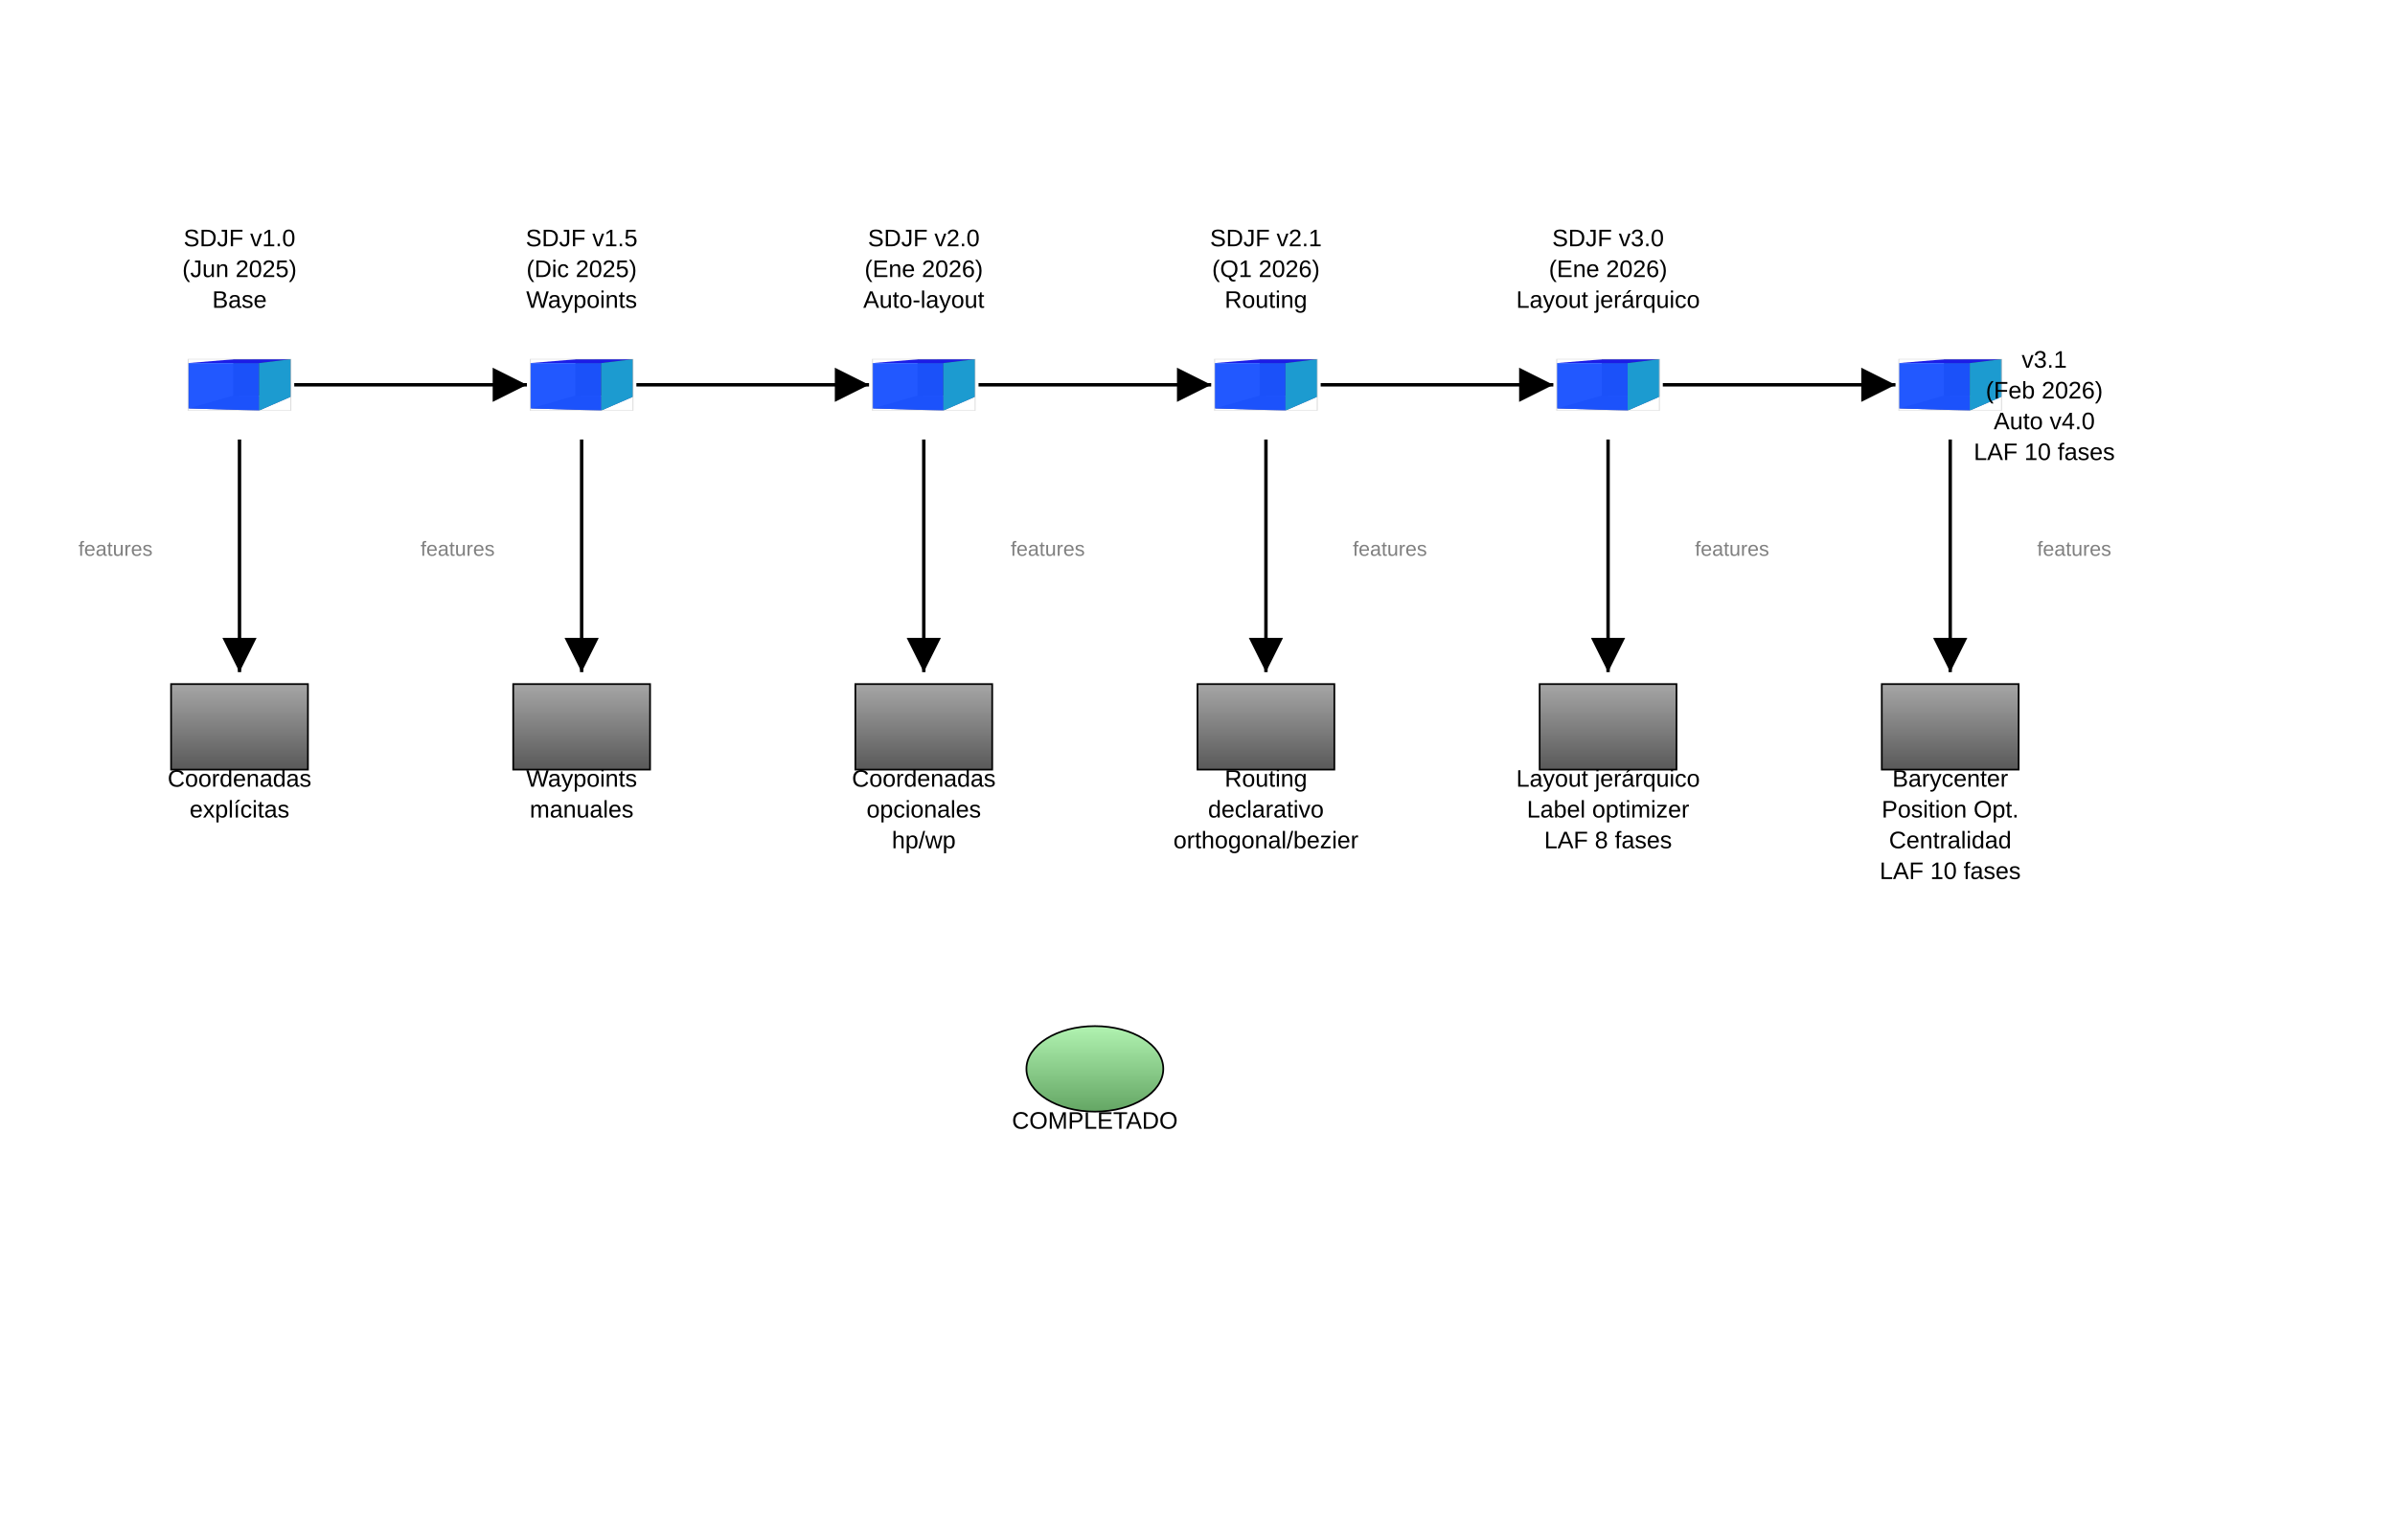
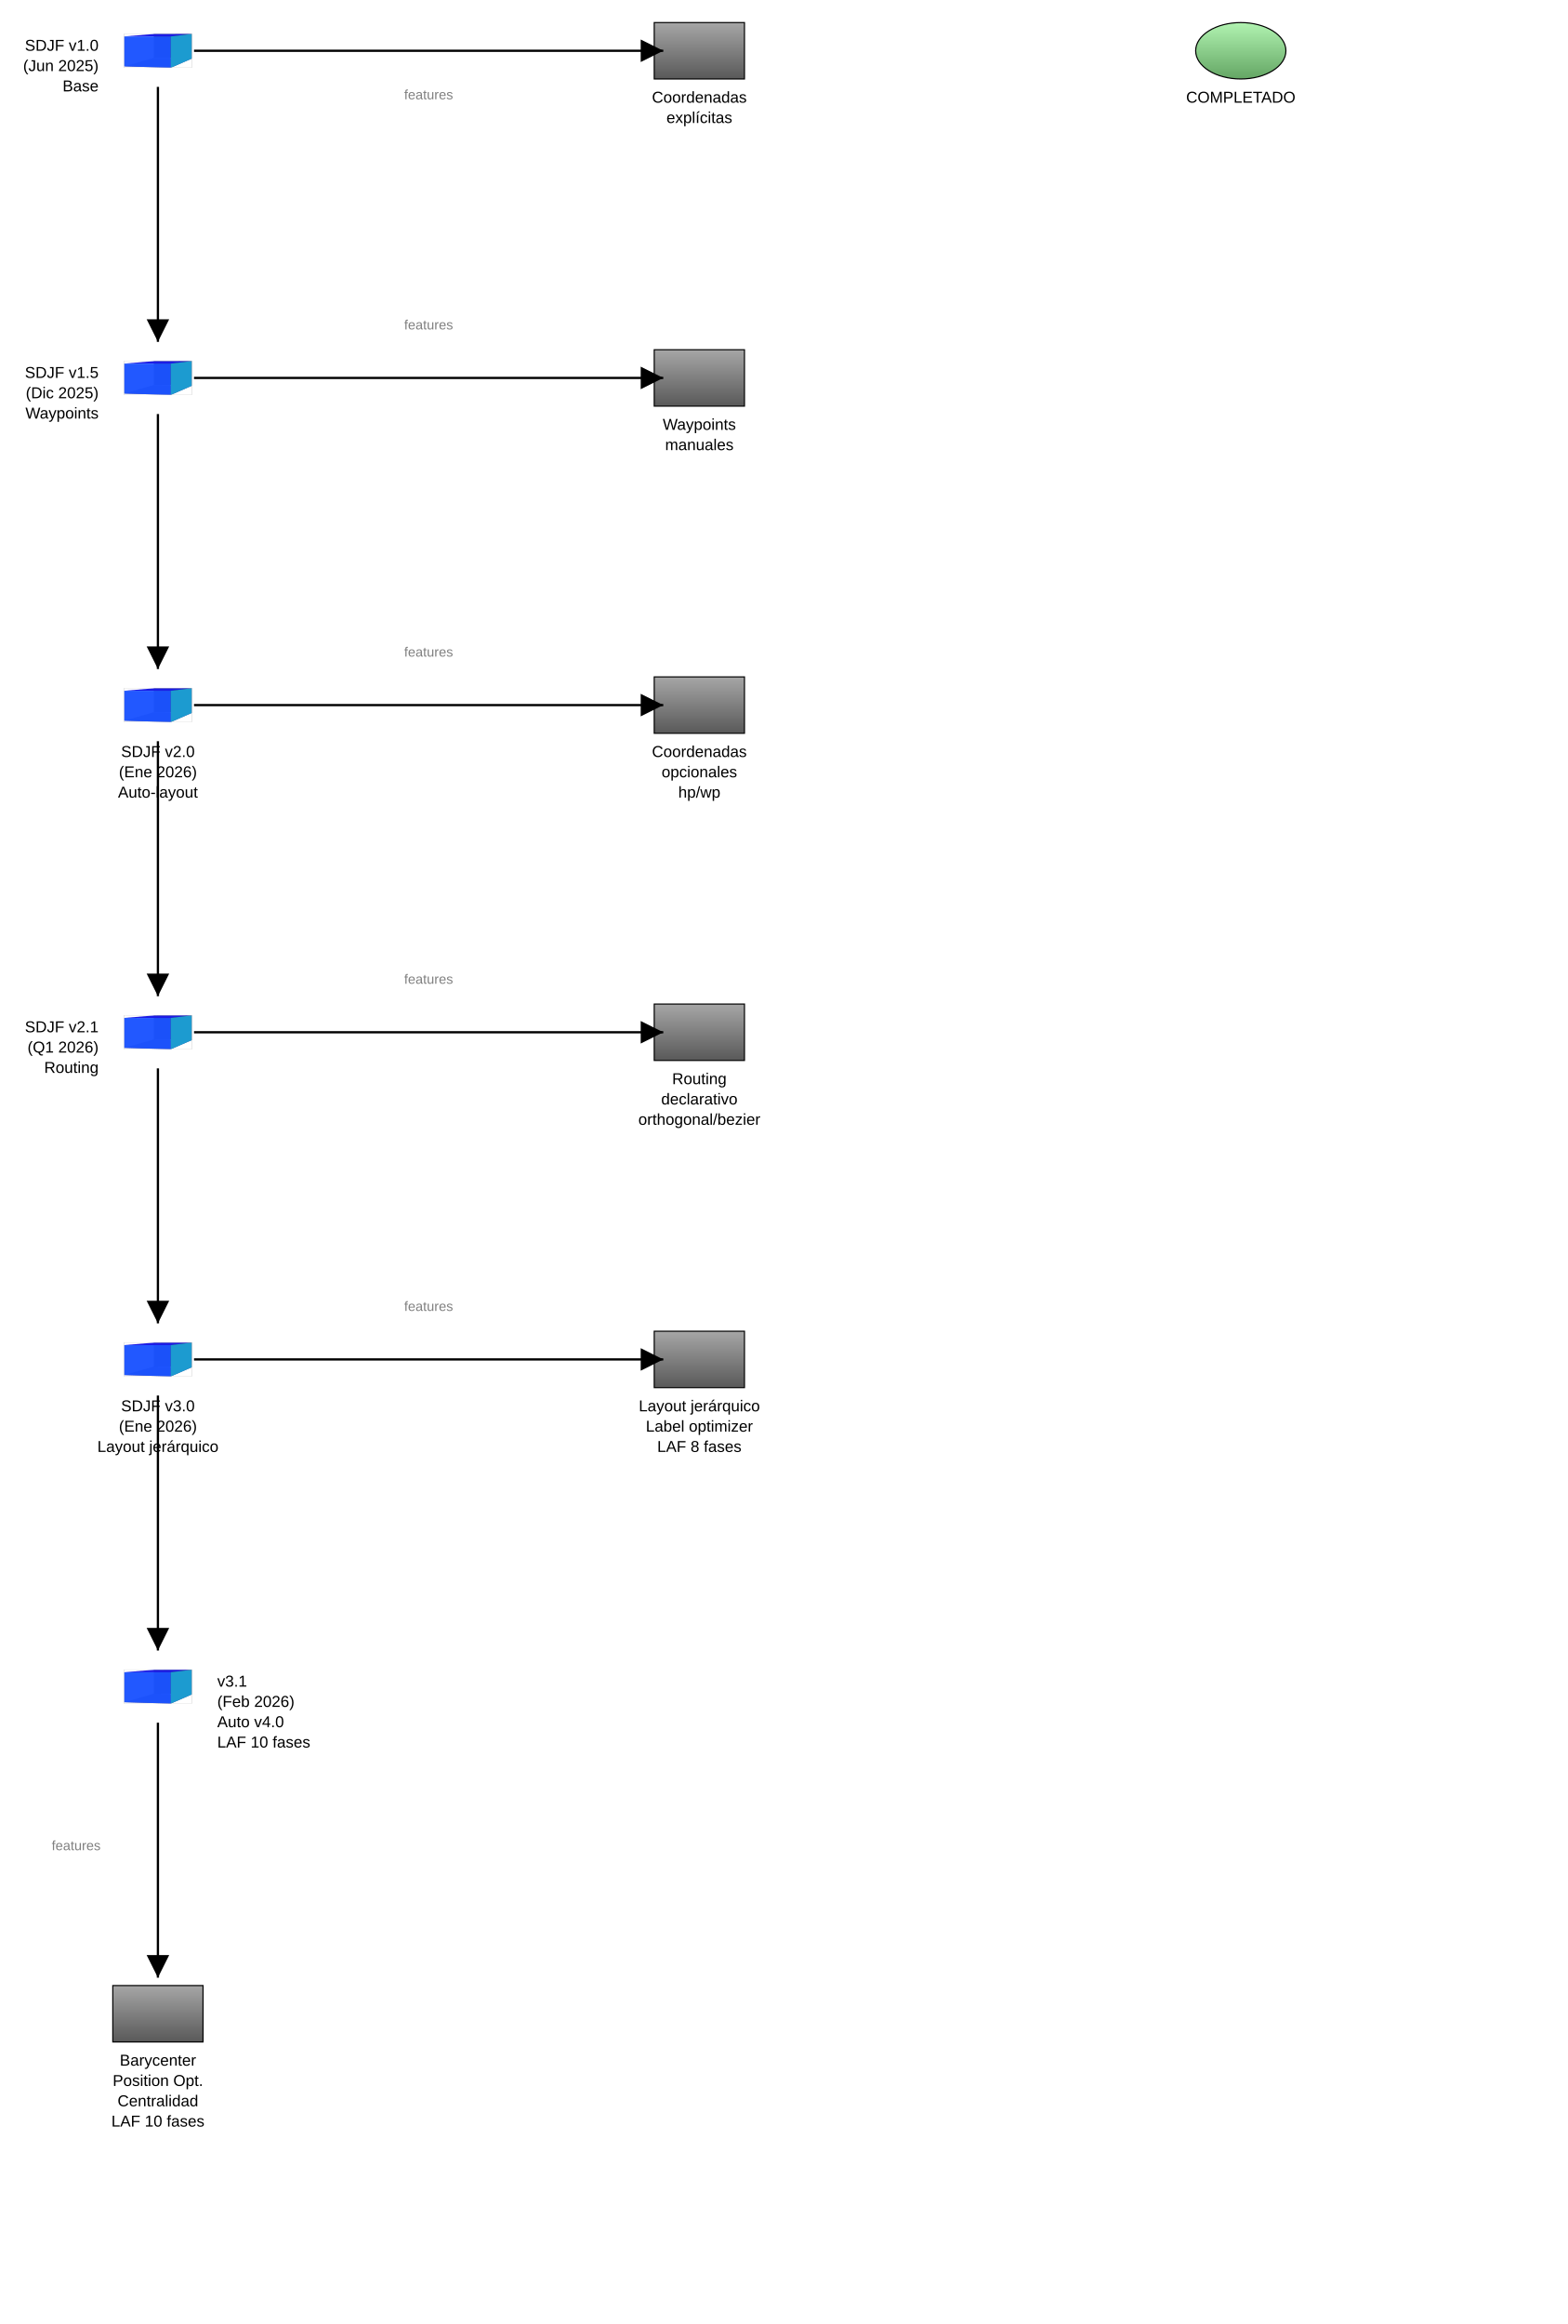
- <svg xmlns="http://www.w3.org/2000/svg" baseProfile="full" height="900" version="1.1" viewBox="0,0,1400,900" width="1400">
+ <svg xmlns="http://www.w3.org/2000/svg" baseProfile="full" height="2060.0" version="1.1" viewBox="0,0,1390.0,2060.0" width="1390.0">
  <defs>
    <marker id="arrow-end" markerHeight="10" markerWidth="10" orient="auto" refX="10" refY="5">
      <path d="M 0 0 L 10 5 L 0 10 z" fill="black" />
    </marker>
    <marker id="arrow-start" markerHeight="10" markerWidth="10" orient="auto" refX="0" refY="5">
      <path d="M 10 0 L 0 5 L 10 10 z" fill="black" />
    </marker>
    <linearGradient id="gradient-v1.0" x1="0%" x2="0%" y1="0%" y2="100%">
      <stop offset="0%" stop-color="#b1f3b1" />
      <stop offset="100%" stop-color="#64a664" />
    </linearGradient>
    <linearGradient id="gradient-v1.5" x1="0%" x2="0%" y1="0%" y2="100%">
      <stop offset="0%" stop-color="#c5e3ed" />
      <stop offset="100%" stop-color="#7997a1" />
    </linearGradient>
    <linearGradient id="gradient-v2.0" x1="0%" x2="0%" y1="0%" y2="100%">
      <stop offset="0%" stop-color="#ffe34c" />
      <stop offset="100%" stop-color="#b29600" />
    </linearGradient>
    <linearGradient id="gradient-v2.1" x1="0%" x2="0%" y1="0%" y2="100%">
      <stop offset="0%" stop-color="#ffc04c" />
      <stop offset="100%" stop-color="#b27300" />
    </linearGradient>
    <linearGradient id="gradient-v3.0" x1="0%" x2="0%" y1="0%" y2="100%">
      <stop offset="0%" stop-color="#ffe34c" />
      <stop offset="100%" stop-color="#b29600" />
    </linearGradient>
    <linearGradient id="gradient-v3.1" x1="0%" x2="0%" y1="0%" y2="100%">
      <stop offset="0%" stop-color="#a6a6a6" />
      <stop offset="100%" stop-color="#595959" />
    </linearGradient>
    <linearGradient id="gradient-feat-coords" x1="0%" x2="0%" y1="0%" y2="100%">
      <stop offset="0%" stop-color="#a6a6a6" />
      <stop offset="100%" stop-color="#595959" />
    </linearGradient>
    <linearGradient id="gradient-feat-waypoints" x1="0%" x2="0%" y1="0%" y2="100%">
      <stop offset="0%" stop-color="#a6a6a6" />
      <stop offset="100%" stop-color="#595959" />
    </linearGradient>
    <linearGradient id="gradient-feat-autolayout" x1="0%" x2="0%" y1="0%" y2="100%">
      <stop offset="0%" stop-color="#a6a6a6" />
      <stop offset="100%" stop-color="#595959" />
    </linearGradient>
    <linearGradient id="gradient-feat-routing" x1="0%" x2="0%" y1="0%" y2="100%">
      <stop offset="0%" stop-color="#a6a6a6" />
      <stop offset="100%" stop-color="#595959" />
    </linearGradient>
    <linearGradient id="gradient-feat-hierarchical" x1="0%" x2="0%" y1="0%" y2="100%">
      <stop offset="0%" stop-color="#a6a6a6" />
      <stop offset="100%" stop-color="#595959" />
    </linearGradient>
    <linearGradient id="gradient-feat-v4" x1="0%" x2="0%" y1="0%" y2="100%">
      <stop offset="0%" stop-color="#a6a6a6" />
      <stop offset="100%" stop-color="#595959" />
    </linearGradient>
    <linearGradient id="gradient-status-done" x1="0%" x2="0%" y1="0%" y2="100%">
      <stop offset="0%" stop-color="#b1f3b1" />
      <stop offset="100%" stop-color="#64a664" />
    </linearGradient>
  </defs>
  <g id="v1.0">
-     <g transform="translate(110.0,210.0) scale(1.204819,0.6928406) translate(-0.9,-1.4)">
+     <g transform="translate(110.0,30.0) scale(1.204819,0.6928406) translate(-0.9,-1.4)">
      <path d="M 22.754,32.117 0.945,43 V 4.729 L 22.754,1.57 Z" fill="#e9e9ff" stroke="none" />
      <path d="M 50.713,33.121 V 1.463 L 22.754,1.57 V 32.117 Z" fill="#353564" stroke="none" />
      <path d="M 50.713,33.121 35.296,44.771 0.945,43 22.754,32.117 Z" fill="#4d4d9f" stroke="none" />
      <path d="M 50.713,1.463 35.296,4.738 0.945,4.729 22.754,1.57 Z" fill="#1c1ce6" opacity="1" stroke="none" />
      <path d="M 35.296,44.771 V 4.738 L 0.945,4.729 V 43 Z" fill="#1a52ff" opacity="0.96" stroke="none" />
      <path d="M 50.713,33.121 35.296,44.771 V 4.738 L 50.713,1.463 Z" fill="#1c9bd0" stroke="none" />
      <rect fill="none" height="43.3" opacity="0.67" stroke="#cbcbcb" stroke-width="0.48" width="49.8" x="0.9" y="1.4" />
    </g>
  </g>
  <g id="v1.5">
-     <g transform="translate(310.0,210.0) scale(1.204819,0.6928406) translate(-0.9,-1.4)">
+     <g transform="translate(110.0,320.0) scale(1.204819,0.6928406) translate(-0.9,-1.4)">
      <path d="M 22.754,32.117 0.945,43 V 4.729 L 22.754,1.57 Z" fill="#e9e9ff" stroke="none" />
      <path d="M 50.713,33.121 V 1.463 L 22.754,1.57 V 32.117 Z" fill="#353564" stroke="none" />
      <path d="M 50.713,33.121 35.296,44.771 0.945,43 22.754,32.117 Z" fill="#4d4d9f" stroke="none" />
      <path d="M 50.713,1.463 35.296,4.738 0.945,4.729 22.754,1.57 Z" fill="#1c1ce6" opacity="1" stroke="none" />
      <path d="M 35.296,44.771 V 4.738 L 0.945,4.729 V 43 Z" fill="#1a52ff" opacity="0.96" stroke="none" />
      <path d="M 50.713,33.121 35.296,44.771 V 4.738 L 50.713,1.463 Z" fill="#1c9bd0" stroke="none" />
      <rect fill="none" height="43.3" opacity="0.67" stroke="#cbcbcb" stroke-width="0.48" width="49.8" x="0.9" y="1.4" />
    </g>
  </g>
  <g id="v2.0">
-     <g transform="translate(510.0,210.0) scale(1.204819,0.6928406) translate(-0.9,-1.4)">
+     <g transform="translate(110.0,610.0) scale(1.204819,0.6928406) translate(-0.9,-1.4)">
      <path d="M 22.754,32.117 0.945,43 V 4.729 L 22.754,1.57 Z" fill="#e9e9ff" stroke="none" />
      <path d="M 50.713,33.121 V 1.463 L 22.754,1.57 V 32.117 Z" fill="#353564" stroke="none" />
      <path d="M 50.713,33.121 35.296,44.771 0.945,43 22.754,32.117 Z" fill="#4d4d9f" stroke="none" />
      <path d="M 50.713,1.463 35.296,4.738 0.945,4.729 22.754,1.57 Z" fill="#1c1ce6" opacity="1" stroke="none" />
      <path d="M 35.296,44.771 V 4.738 L 0.945,4.729 V 43 Z" fill="#1a52ff" opacity="0.96" stroke="none" />
      <path d="M 50.713,33.121 35.296,44.771 V 4.738 L 50.713,1.463 Z" fill="#1c9bd0" stroke="none" />
      <rect fill="none" height="43.3" opacity="0.67" stroke="#cbcbcb" stroke-width="0.48" width="49.8" x="0.9" y="1.4" />
    </g>
  </g>
  <g id="v2.1">
-     <g transform="translate(710.0,210.0) scale(1.204819,0.6928406) translate(-0.9,-1.4)">
+     <g transform="translate(110.0,900.0) scale(1.204819,0.6928406) translate(-0.9,-1.4)">
      <path d="M 22.754,32.117 0.945,43 V 4.729 L 22.754,1.57 Z" fill="#e9e9ff" stroke="none" />
      <path d="M 50.713,33.121 V 1.463 L 22.754,1.57 V 32.117 Z" fill="#353564" stroke="none" />
      <path d="M 50.713,33.121 35.296,44.771 0.945,43 22.754,32.117 Z" fill="#4d4d9f" stroke="none" />
      <path d="M 50.713,1.463 35.296,4.738 0.945,4.729 22.754,1.57 Z" fill="#1c1ce6" opacity="1" stroke="none" />
      <path d="M 35.296,44.771 V 4.738 L 0.945,4.729 V 43 Z" fill="#1a52ff" opacity="0.96" stroke="none" />
      <path d="M 50.713,33.121 35.296,44.771 V 4.738 L 50.713,1.463 Z" fill="#1c9bd0" stroke="none" />
      <rect fill="none" height="43.3" opacity="0.67" stroke="#cbcbcb" stroke-width="0.48" width="49.8" x="0.9" y="1.4" />
    </g>
  </g>
  <g id="v3.0">
-     <g transform="translate(910.0,210.0) scale(1.204819,0.6928406) translate(-0.9,-1.4)">
+     <g transform="translate(110.0,1190.0) scale(1.204819,0.6928406) translate(-0.9,-1.4)">
      <path d="M 22.754,32.117 0.945,43 V 4.729 L 22.754,1.57 Z" fill="#e9e9ff" stroke="none" />
      <path d="M 50.713,33.121 V 1.463 L 22.754,1.57 V 32.117 Z" fill="#353564" stroke="none" />
      <path d="M 50.713,33.121 35.296,44.771 0.945,43 22.754,32.117 Z" fill="#4d4d9f" stroke="none" />
      <path d="M 50.713,1.463 35.296,4.738 0.945,4.729 22.754,1.57 Z" fill="#1c1ce6" opacity="1" stroke="none" />
      <path d="M 35.296,44.771 V 4.738 L 0.945,4.729 V 43 Z" fill="#1a52ff" opacity="0.96" stroke="none" />
      <path d="M 50.713,33.121 35.296,44.771 V 4.738 L 50.713,1.463 Z" fill="#1c9bd0" stroke="none" />
      <rect fill="none" height="43.3" opacity="0.67" stroke="#cbcbcb" stroke-width="0.48" width="49.8" x="0.9" y="1.4" />
    </g>
  </g>
  <g id="v3.1">
-     <g transform="translate(1110.0,210.0) scale(1.204819,0.6928406) translate(-0.9,-1.4)">
+     <g transform="translate(110.0,1480.0) scale(1.204819,0.6928406) translate(-0.9,-1.4)">
      <path d="M 22.754,32.117 0.945,43 V 4.729 L 22.754,1.57 Z" fill="#e9e9ff" stroke="none" />
      <path d="M 50.713,33.121 V 1.463 L 22.754,1.57 V 32.117 Z" fill="#353564" stroke="none" />
      <path d="M 50.713,33.121 35.296,44.771 0.945,43 22.754,32.117 Z" fill="#4d4d9f" stroke="none" />
      <path d="M 50.713,1.463 35.296,4.738 0.945,4.729 22.754,1.57 Z" fill="#1c1ce6" opacity="1" stroke="none" />
      <path d="M 35.296,44.771 V 4.738 L 0.945,4.729 V 43 Z" fill="#1a52ff" opacity="0.96" stroke="none" />
      <path d="M 50.713,33.121 35.296,44.771 V 4.738 L 50.713,1.463 Z" fill="#1c9bd0" stroke="none" />
      <rect fill="none" height="43.3" opacity="0.67" stroke="#cbcbcb" stroke-width="0.48" width="49.8" x="0.9" y="1.4" />
    </g>
  </g>
-   <rect fill="url(#gradient-feat-coords)" height="50" stroke="black" width="80" x="100" y="400" />
-   <rect fill="url(#gradient-feat-waypoints)" height="50" stroke="black" width="80" x="300" y="400" />
-   <rect fill="url(#gradient-feat-autolayout)" height="50" stroke="black" width="80" x="500" y="400" />
-   <rect fill="url(#gradient-feat-routing)" height="50" stroke="black" width="80" x="700" y="400" />
-   <rect fill="url(#gradient-feat-hierarchical)" height="50" stroke="black" width="80" x="900" y="400" />
-   <rect fill="url(#gradient-feat-v4)" height="50" stroke="black" width="80" x="1100" y="400" />
-   <ellipse cx="640.0" cy="625.0" fill="url(#gradient-status-done)" rx="40.0" ry="25.0" stroke="black" />
-   <line marker-end="url(#arrow-end)" stroke="black" stroke-width="2" x1="172.0" x2="308.0" y1="225.0" y2="225.0" />
-   <line marker-end="url(#arrow-end)" stroke="black" stroke-width="2" x1="372.0" x2="508.0" y1="225.0" y2="225.0" />
-   <line marker-end="url(#arrow-end)" stroke="black" stroke-width="2" x1="572.0" x2="708.0" y1="225.0" y2="225.0" />
-   <line marker-end="url(#arrow-end)" stroke="black" stroke-width="2" x1="772.0" x2="908.0" y1="225.0" y2="225.0" />
-   <line marker-end="url(#arrow-end)" stroke="black" stroke-width="2" x1="972.0" x2="1108.0" y1="225.0" y2="225.0" />
-   <line marker-end="url(#arrow-end)" stroke="black" stroke-width="2" x1="140.0" x2="140.0" y1="257.0" y2="393.0" />
-   <line marker-end="url(#arrow-end)" stroke="black" stroke-width="2" x1="340.0" x2="340.0" y1="257.0" y2="393.0" />
-   <line marker-end="url(#arrow-end)" stroke="black" stroke-width="2" x1="540.0" x2="540.0" y1="257.0" y2="393.0" />
-   <line marker-end="url(#arrow-end)" stroke="black" stroke-width="2" x1="740.0" x2="740.0" y1="257.0" y2="393.0" />
-   <line marker-end="url(#arrow-end)" stroke="black" stroke-width="2" x1="940.0" x2="940.0" y1="257.0" y2="393.0" />
-   <line marker-end="url(#arrow-end)" stroke="black" stroke-width="2" x1="1140.0" x2="1140.0" y1="257.0" y2="393.0" />
-   <text fill="black" font-family="Arial, sans-serif" font-size="14px" text-anchor="middle" x="140.0" y="144">SDJF v1.0</text>
-   <text fill="black" font-family="Arial, sans-serif" font-size="14px" text-anchor="middle" x="140.0" y="162">(Jun 2025)</text>
-   <text fill="black" font-family="Arial, sans-serif" font-size="14px" text-anchor="middle" x="140.0" y="180">Base</text>
-   <text fill="black" font-family="Arial, sans-serif" font-size="14px" text-anchor="middle" x="340.0" y="144">SDJF v1.5</text>
-   <text fill="black" font-family="Arial, sans-serif" font-size="14px" text-anchor="middle" x="340.0" y="162">(Dic 2025)</text>
-   <text fill="black" font-family="Arial, sans-serif" font-size="14px" text-anchor="middle" x="340.0" y="180">Waypoints</text>
-   <text fill="black" font-family="Arial, sans-serif" font-size="14px" text-anchor="middle" x="540.0" y="144">SDJF v2.0</text>
-   <text fill="black" font-family="Arial, sans-serif" font-size="14px" text-anchor="middle" x="540.0" y="162">(Ene 2026)</text>
-   <text fill="black" font-family="Arial, sans-serif" font-size="14px" text-anchor="middle" x="540.0" y="180">Auto-layout</text>
-   <text fill="black" font-family="Arial, sans-serif" font-size="14px" text-anchor="middle" x="740.0" y="144">SDJF v2.1</text>
-   <text fill="black" font-family="Arial, sans-serif" font-size="14px" text-anchor="middle" x="740.0" y="162">(Q1 2026)</text>
-   <text fill="black" font-family="Arial, sans-serif" font-size="14px" text-anchor="middle" x="740.0" y="180">Routing</text>
-   <text fill="black" font-family="Arial, sans-serif" font-size="14px" text-anchor="middle" x="940.0" y="144">SDJF v3.0</text>
-   <text fill="black" font-family="Arial, sans-serif" font-size="14px" text-anchor="middle" x="940.0" y="162">(Ene 2026)</text>
-   <text fill="black" font-family="Arial, sans-serif" font-size="14px" text-anchor="middle" x="940.0" y="180">Layout jerárquico</text>
-   <text fill="black" font-family="Arial, sans-serif" font-size="14px" text-anchor="middle" x="1195.0" y="215.0">v3.1</text>
-   <text fill="black" font-family="Arial, sans-serif" font-size="14px" text-anchor="middle" x="1195.0" y="233.0">(Feb 2026)</text>
-   <text fill="black" font-family="Arial, sans-serif" font-size="14px" text-anchor="middle" x="1195.0" y="251.0">Auto v4.0</text>
-   <text fill="black" font-family="Arial, sans-serif" font-size="14px" text-anchor="middle" x="1195.0" y="269.0">LAF 10 fases</text>
-   <text fill="black" font-family="Arial, sans-serif" font-size="14px" text-anchor="middle" x="140.0" y="460.0">Coordenadas</text>
-   <text fill="black" font-family="Arial, sans-serif" font-size="14px" text-anchor="middle" x="140.0" y="478.0">explícitas</text>
-   <text fill="black" font-family="Arial, sans-serif" font-size="14px" text-anchor="middle" x="340.0" y="460.0">Waypoints</text>
-   <text fill="black" font-family="Arial, sans-serif" font-size="14px" text-anchor="middle" x="340.0" y="478.0">manuales</text>
-   <text fill="black" font-family="Arial, sans-serif" font-size="14px" text-anchor="middle" x="540.0" y="460.0">Coordenadas</text>
-   <text fill="black" font-family="Arial, sans-serif" font-size="14px" text-anchor="middle" x="540.0" y="478.0">opcionales</text>
-   <text fill="black" font-family="Arial, sans-serif" font-size="14px" text-anchor="middle" x="540.0" y="496.0">hp/wp</text>
-   <text fill="black" font-family="Arial, sans-serif" font-size="14px" text-anchor="middle" x="740.0" y="460.0">Routing</text>
-   <text fill="black" font-family="Arial, sans-serif" font-size="14px" text-anchor="middle" x="740.0" y="478.0">declarativo</text>
-   <text fill="black" font-family="Arial, sans-serif" font-size="14px" text-anchor="middle" x="740.0" y="496.0">orthogonal/bezier</text>
-   <text fill="black" font-family="Arial, sans-serif" font-size="14px" text-anchor="middle" x="940.0" y="460.0">Layout jerárquico</text>
-   <text fill="black" font-family="Arial, sans-serif" font-size="14px" text-anchor="middle" x="940.0" y="478.0">Label optimizer</text>
-   <text fill="black" font-family="Arial, sans-serif" font-size="14px" text-anchor="middle" x="940.0" y="496.0">LAF 8 fases</text>
-   <text fill="black" font-family="Arial, sans-serif" font-size="14px" text-anchor="middle" x="1140.0" y="460.0">Barycenter</text>
-   <text fill="black" font-family="Arial, sans-serif" font-size="14px" text-anchor="middle" x="1140.0" y="478.0">Position Opt.</text>
-   <text fill="black" font-family="Arial, sans-serif" font-size="14px" text-anchor="middle" x="1140.0" y="496.0">Centralidad</text>
-   <text fill="black" font-family="Arial, sans-serif" font-size="14px" text-anchor="middle" x="1140.0" y="514.0">LAF 10 fases</text>
-   <text fill="black" font-family="Arial, sans-serif" font-size="14px" text-anchor="middle" x="640.0" y="660.0">COMPLETADO</text>
-   <text fill="gray" font-family="Arial, sans-serif" font-size="12px" text-anchor="end" x="89.2" y="325.0">features</text>
-   <text fill="gray" font-family="Arial, sans-serif" font-size="12px" text-anchor="end" x="289.2" y="325.0">features</text>
-   <text fill="gray" font-family="Arial, sans-serif" font-size="12px" text-anchor="start" x="590.8" y="325.0">features</text>
-   <text fill="gray" font-family="Arial, sans-serif" font-size="12px" text-anchor="start" x="790.8" y="325.0">features</text>
-   <text fill="gray" font-family="Arial, sans-serif" font-size="12px" text-anchor="start" x="990.8" y="325.0">features</text>
-   <text fill="gray" font-family="Arial, sans-serif" font-size="12px" text-anchor="start" x="1190.8" y="325.0">features</text>
+   <rect fill="url(#gradient-feat-coords)" height="50" stroke="black" width="80" x="580.0" y="20.0" />
+   <rect fill="url(#gradient-feat-waypoints)" height="50" stroke="black" width="80" x="580.0" y="310.0" />
+   <rect fill="url(#gradient-feat-autolayout)" height="50" stroke="black" width="80" x="580.0" y="600.0" />
+   <rect fill="url(#gradient-feat-routing)" height="50" stroke="black" width="80" x="580.0" y="890.0" />
+   <rect fill="url(#gradient-feat-hierarchical)" height="50" stroke="black" width="80" x="580.0" y="1180.0" />
+   <rect fill="url(#gradient-feat-v4)" height="50" stroke="black" width="80" x="100.0" y="1760.0" />
+   <ellipse cx="1100.0" cy="45.0" fill="url(#gradient-status-done)" rx="40.0" ry="25.0" stroke="black" />
+   <line marker-end="url(#arrow-end)" stroke="black" stroke-width="2" x1="140.0" x2="140.0" y1="77.0" y2="303.0" />
+   <line marker-end="url(#arrow-end)" stroke="black" stroke-width="2" x1="140.0" x2="140.0" y1="367.0" y2="593.0" />
+   <line marker-end="url(#arrow-end)" stroke="black" stroke-width="2" x1="140.0" x2="140.0" y1="657.0" y2="883.0" />
+   <line marker-end="url(#arrow-end)" stroke="black" stroke-width="2" x1="140.0" x2="140.0" y1="947.0" y2="1173.0" />
+   <line marker-end="url(#arrow-end)" stroke="black" stroke-width="2" x1="140.0" x2="140.0" y1="1237.0" y2="1463.0" />
+   <line marker-end="url(#arrow-end)" stroke="black" stroke-width="2" x1="172.0" x2="588.0" y1="45.0" y2="45.0" />
+   <line marker-end="url(#arrow-end)" stroke="black" stroke-width="2" x1="172.0" x2="588.0" y1="335.0" y2="335.0" />
+   <line marker-end="url(#arrow-end)" stroke="black" stroke-width="2" x1="172.0" x2="588.0" y1="625.0" y2="625.0" />
+   <line marker-end="url(#arrow-end)" stroke="black" stroke-width="2" x1="172.0" x2="588.0" y1="915.0" y2="915.0" />
+   <line marker-end="url(#arrow-end)" stroke="black" stroke-width="2" x1="172.0" x2="588.0" y1="1205.0" y2="1205.0" />
+   <line marker-end="url(#arrow-end)" stroke="black" stroke-width="2" x1="140.0" x2="140.0" y1="1527.0" y2="1753.0" />
+   <text fill="black" font-family="Arial, sans-serif" font-size="14px" text-anchor="end" x="87.4" y="45.0">SDJF v1.0</text>
+   <text fill="black" font-family="Arial, sans-serif" font-size="14px" text-anchor="end" x="87.4" y="63.0">(Jun 2025)</text>
+   <text fill="black" font-family="Arial, sans-serif" font-size="14px" text-anchor="end" x="87.4" y="81.0">Base</text>
+   <text fill="black" font-family="Arial, sans-serif" font-size="14px" text-anchor="end" x="87.4" y="335.0">SDJF v1.5</text>
+   <text fill="black" font-family="Arial, sans-serif" font-size="14px" text-anchor="end" x="87.4" y="353.0">(Dic 2025)</text>
+   <text fill="black" font-family="Arial, sans-serif" font-size="14px" text-anchor="end" x="87.4" y="371.0">Waypoints</text>
+   <text fill="black" font-family="Arial, sans-serif" font-size="14px" text-anchor="middle" x="140.0" y="671.0">SDJF v2.0</text>
+   <text fill="black" font-family="Arial, sans-serif" font-size="14px" text-anchor="middle" x="140.0" y="689.0">(Ene 2026)</text>
+   <text fill="black" font-family="Arial, sans-serif" font-size="14px" text-anchor="middle" x="140.0" y="707.0">Auto-layout</text>
+   <text fill="black" font-family="Arial, sans-serif" font-size="14px" text-anchor="end" x="87.4" y="915.0">SDJF v2.1</text>
+   <text fill="black" font-family="Arial, sans-serif" font-size="14px" text-anchor="end" x="87.4" y="933.0">(Q1 2026)</text>
+   <text fill="black" font-family="Arial, sans-serif" font-size="14px" text-anchor="end" x="87.4" y="951.0">Routing</text>
+   <text fill="black" font-family="Arial, sans-serif" font-size="14px" text-anchor="middle" x="140.0" y="1251.0">SDJF v3.0</text>
+   <text fill="black" font-family="Arial, sans-serif" font-size="14px" text-anchor="middle" x="140.0" y="1269.0">(Ene 2026)</text>
+   <text fill="black" font-family="Arial, sans-serif" font-size="14px" text-anchor="middle" x="140.0" y="1287.0">Layout jerárquico</text>
+   <text fill="black" font-family="Arial, sans-serif" font-size="14px" text-anchor="start" x="192.6" y="1495.0">v3.1</text>
+   <text fill="black" font-family="Arial, sans-serif" font-size="14px" text-anchor="start" x="192.6" y="1513.0">(Feb 2026)</text>
+   <text fill="black" font-family="Arial, sans-serif" font-size="14px" text-anchor="start" x="192.6" y="1531.0">Auto v4.0</text>
+   <text fill="black" font-family="Arial, sans-serif" font-size="14px" text-anchor="start" x="192.6" y="1549.0">LAF 10 fases</text>
+   <text fill="black" font-family="Arial, sans-serif" font-size="14px" text-anchor="middle" x="620.0" y="91.0">Coordenadas</text>
+   <text fill="black" font-family="Arial, sans-serif" font-size="14px" text-anchor="middle" x="620.0" y="109.0">explícitas</text>
+   <text fill="black" font-family="Arial, sans-serif" font-size="14px" text-anchor="middle" x="620.0" y="381.0">Waypoints</text>
+   <text fill="black" font-family="Arial, sans-serif" font-size="14px" text-anchor="middle" x="620.0" y="399.0">manuales</text>
+   <text fill="black" font-family="Arial, sans-serif" font-size="14px" text-anchor="middle" x="620.0" y="671.0">Coordenadas</text>
+   <text fill="black" font-family="Arial, sans-serif" font-size="14px" text-anchor="middle" x="620.0" y="689.0">opcionales</text>
+   <text fill="black" font-family="Arial, sans-serif" font-size="14px" text-anchor="middle" x="620.0" y="707.0">hp/wp</text>
+   <text fill="black" font-family="Arial, sans-serif" font-size="14px" text-anchor="middle" x="620.0" y="961.0">Routing</text>
+   <text fill="black" font-family="Arial, sans-serif" font-size="14px" text-anchor="middle" x="620.0" y="979.0">declarativo</text>
+   <text fill="black" font-family="Arial, sans-serif" font-size="14px" text-anchor="middle" x="620.0" y="997.0">orthogonal/bezier</text>
+   <text fill="black" font-family="Arial, sans-serif" font-size="14px" text-anchor="middle" x="620.0" y="1251.0">Layout jerárquico</text>
+   <text fill="black" font-family="Arial, sans-serif" font-size="14px" text-anchor="middle" x="620.0" y="1269.0">Label optimizer</text>
+   <text fill="black" font-family="Arial, sans-serif" font-size="14px" text-anchor="middle" x="620.0" y="1287.0">LAF 8 fases</text>
+   <text fill="black" font-family="Arial, sans-serif" font-size="14px" text-anchor="middle" x="140.0" y="1831.0">Barycenter</text>
+   <text fill="black" font-family="Arial, sans-serif" font-size="14px" text-anchor="middle" x="140.0" y="1849.0">Position Opt.</text>
+   <text fill="black" font-family="Arial, sans-serif" font-size="14px" text-anchor="middle" x="140.0" y="1867.0">Centralidad</text>
+   <text fill="black" font-family="Arial, sans-serif" font-size="14px" text-anchor="middle" x="140.0" y="1885.0">LAF 10 fases</text>
+   <text fill="black" font-family="Arial, sans-serif" font-size="14px" text-anchor="middle" x="1100.0" y="91.0">COMPLETADO</text>
+   <text fill="gray" font-family="Arial, sans-serif" font-size="12px" text-anchor="middle" x="380.0" y="88.0">features</text>
+   <text fill="gray" font-family="Arial, sans-serif" font-size="12px" text-anchor="middle" x="380.0" y="292.0">features</text>
+   <text fill="gray" font-family="Arial, sans-serif" font-size="12px" text-anchor="middle" x="380.0" y="582.0">features</text>
+   <text fill="gray" font-family="Arial, sans-serif" font-size="12px" text-anchor="middle" x="380.0" y="872.0">features</text>
+   <text fill="gray" font-family="Arial, sans-serif" font-size="12px" text-anchor="middle" x="380.0" y="1162.0">features</text>
+   <text fill="gray" font-family="Arial, sans-serif" font-size="12px" text-anchor="end" x="89.2" y="1640.0">features</text>
</svg>
